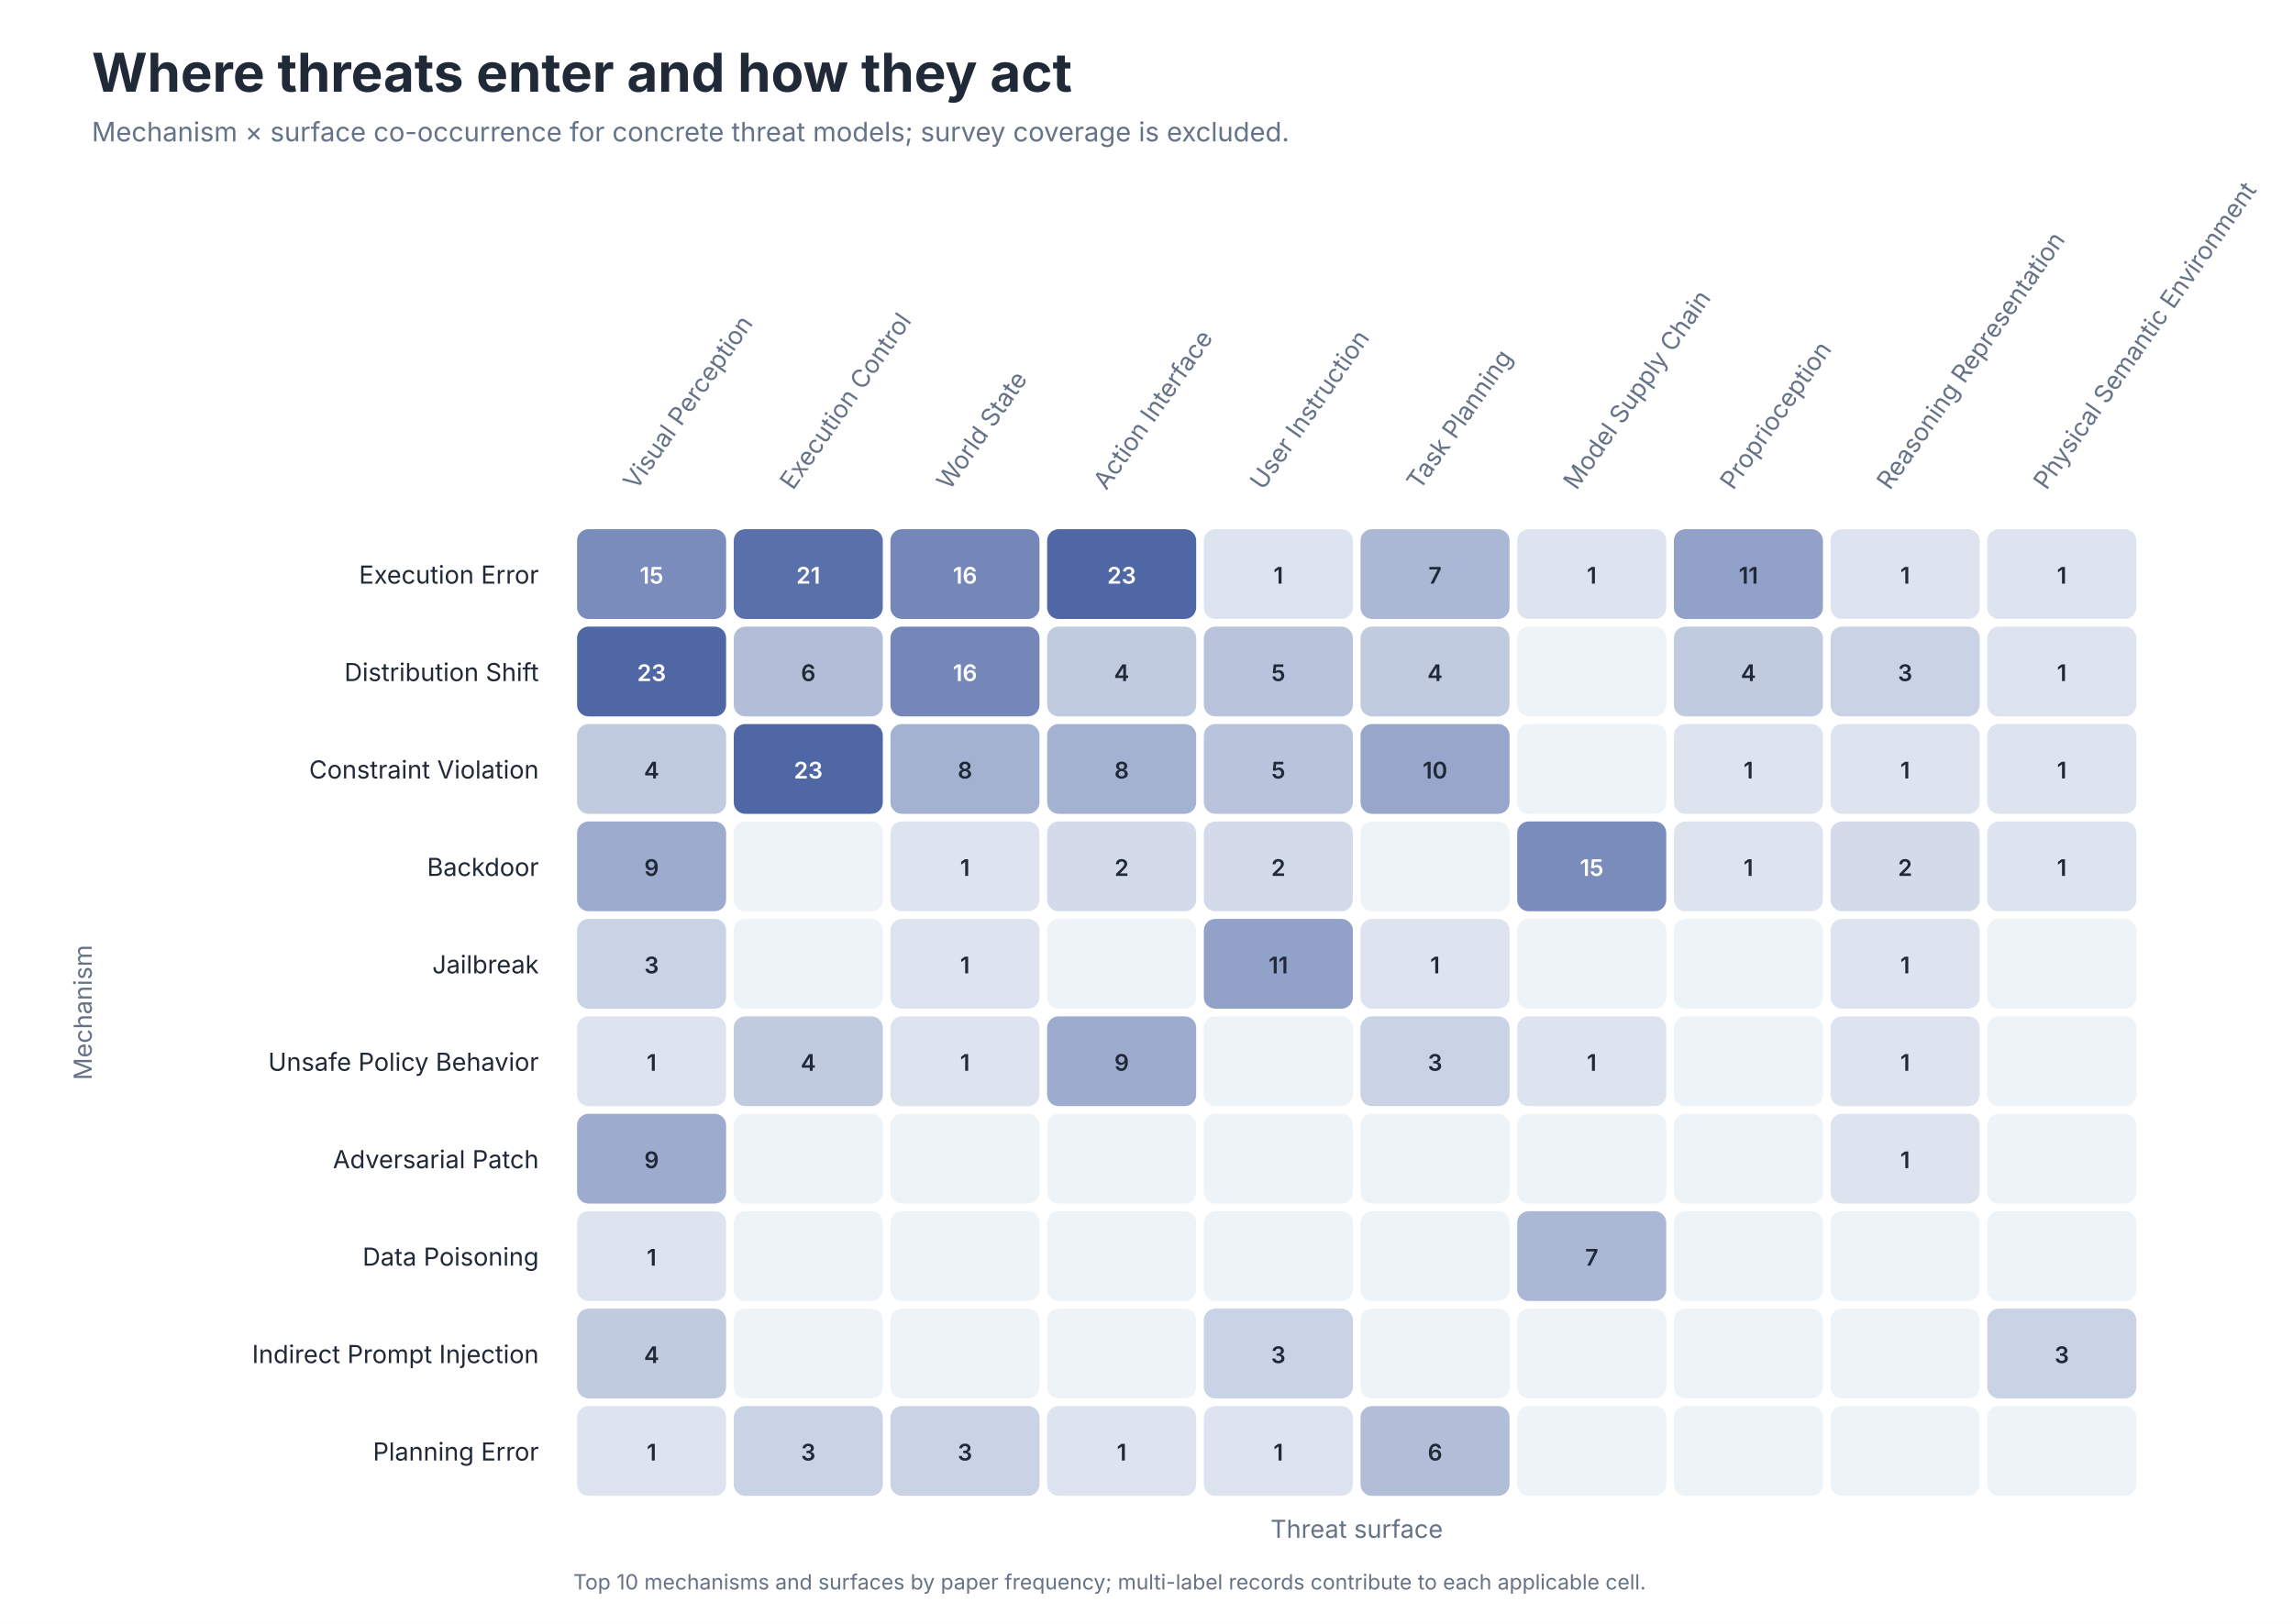
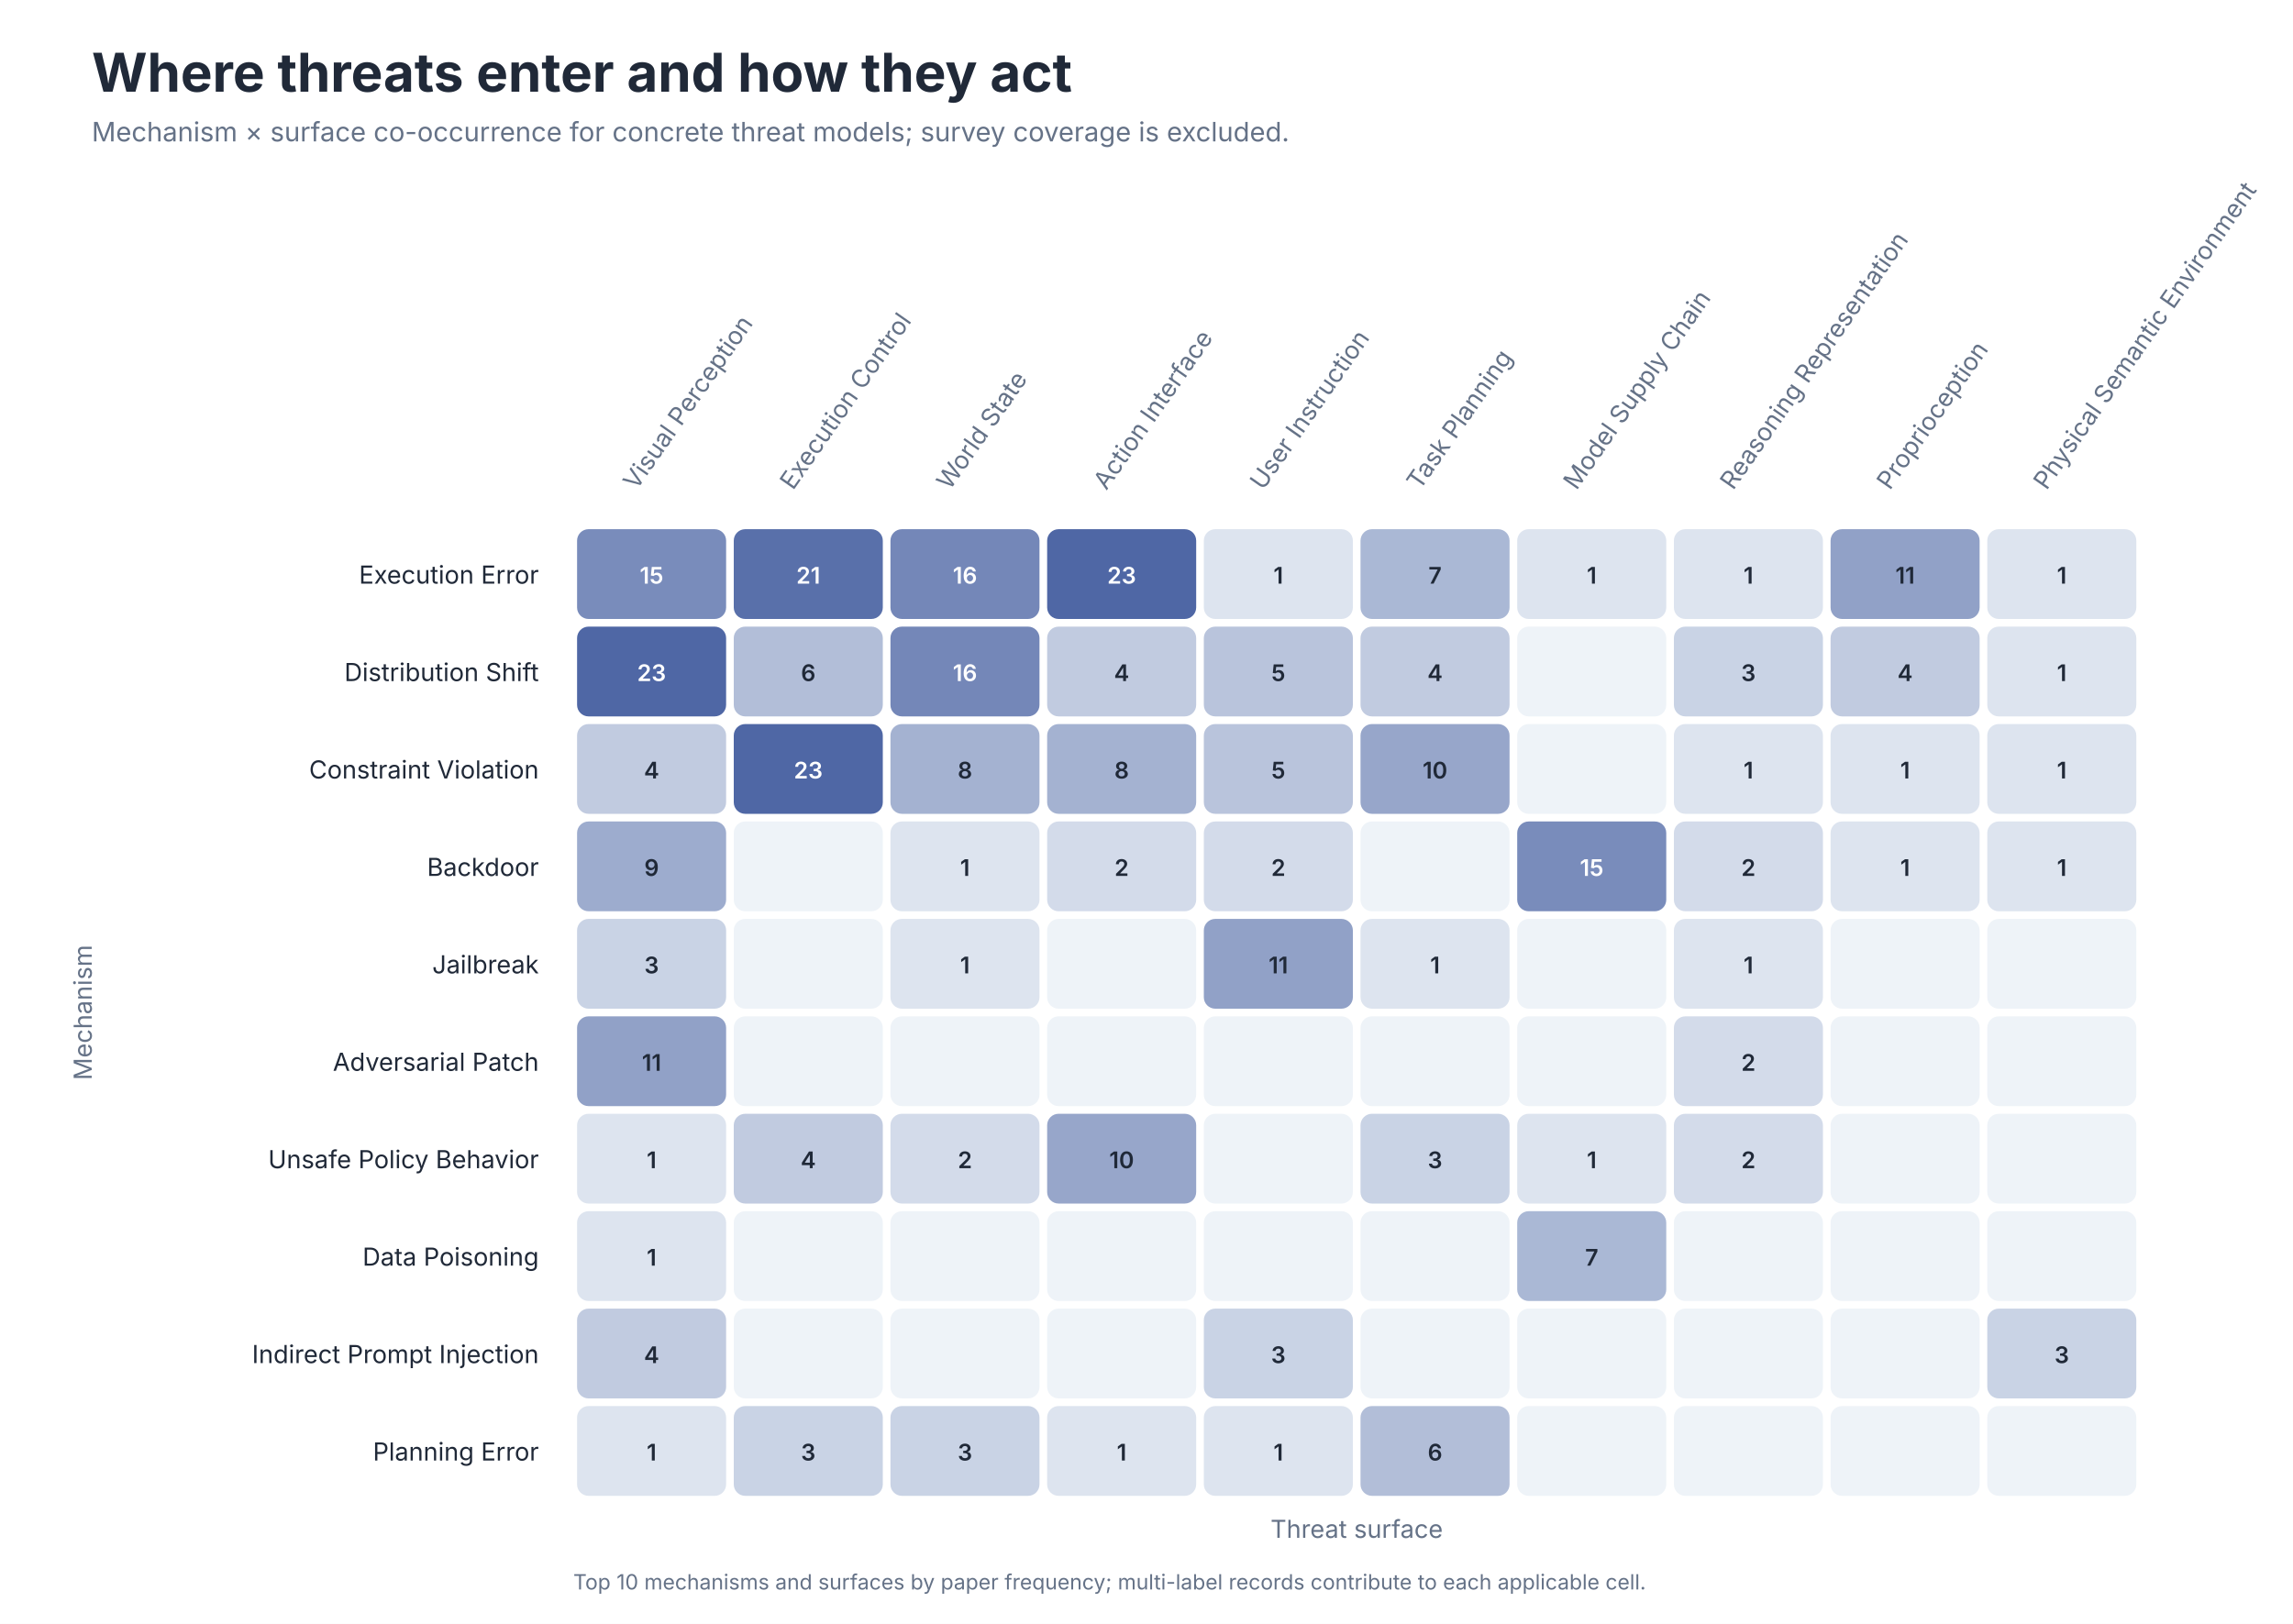
<svg xmlns="http://www.w3.org/2000/svg" role="img" aria-labelledby="title desc" viewBox="0 0 1200 850">
  <style>
text { font-family: -apple-system, BlinkMacSystemFont, 'Segoe UI', sans-serif; }
.title { font-size: 28px; font-weight: 650; fill: #202938; }
.subtitle { font-size: 14px; fill: #657287; }
.axis { font-size: 13px; fill: #657287; }
.label { font-size: 13px; fill: #202938; }
.small { font-size: 11px; fill: #657287; }
</style>
  <rect width="1200" height="850" fill="#FFFFFF" />
  <text class="title" x="48" y="48">Where threats enter and how they act</text>
  <text class="subtitle" x="48" y="74">Mechanism × surface co-occurrence for concrete threat models; survey coverage is excluded.</text>
  <text class="axis" text-anchor="start" transform="translate(333.0 257) rotate(-55)">Visual Perception</text>
  <text class="axis" text-anchor="start" transform="translate(415.0 257) rotate(-55)">Execution Control</text>
  <text class="axis" text-anchor="start" transform="translate(497.0 257) rotate(-55)">World State</text>
  <text class="axis" text-anchor="start" transform="translate(579.0 257) rotate(-55)">Action Interface</text>
  <text class="axis" text-anchor="start" transform="translate(661.0 257) rotate(-55)">User Instruction</text>
  <text class="axis" text-anchor="start" transform="translate(743.0 257) rotate(-55)">Task Planning</text>
  <text class="axis" text-anchor="start" transform="translate(825.0 257) rotate(-55)">Model Supply Chain</text>
-   <text class="axis" text-anchor="start" transform="translate(907.0 257) rotate(-55)">Proprioception</text>
-   <text class="axis" text-anchor="start" transform="translate(989.0 257) rotate(-55)">Reasoning Representation</text>
+   <text class="axis" text-anchor="start" transform="translate(907.0 257) rotate(-55)">Reasoning Representation</text>
+   <text class="axis" text-anchor="start" transform="translate(989.0 257) rotate(-55)">Proprioception</text>
  <text class="axis" text-anchor="start" transform="translate(1071.0 257) rotate(-55)">Physical Semantic Environment</text>
  <text class="label" x="282" y="305.5" text-anchor="end">Execution Error</text>
  <rect x="302" y="277" width="78" height="47" rx="6" fill="#798CBB" />
  <text x="341.0" y="305.5" text-anchor="middle" font-size="12" font-weight="600" fill="#FFFFFF">15</text>
  <rect x="384" y="277" width="78" height="47" rx="6" fill="#5970AA" />
  <text x="423.0" y="305.5" text-anchor="middle" font-size="12" font-weight="600" fill="#FFFFFF">21</text>
  <rect x="466" y="277" width="78" height="47" rx="6" fill="#7487B8" />
  <text x="505.0" y="305.5" text-anchor="middle" font-size="12" font-weight="600" fill="#FFFFFF">16</text>
  <rect x="548" y="277" width="78" height="47" rx="6" fill="#4F67A5" />
  <text x="587.0" y="305.5" text-anchor="middle" font-size="12" font-weight="600" fill="#FFFFFF">23</text>
  <rect x="630" y="277" width="78" height="47" rx="6" fill="#DDE4EF" />
  <text x="669.0" y="305.5" text-anchor="middle" font-size="12" font-weight="600" fill="#202938">1</text>
  <rect x="712" y="277" width="78" height="47" rx="6" fill="#AAB8D5" />
  <text x="751.0" y="305.5" text-anchor="middle" font-size="12" font-weight="600" fill="#202938">7</text>
  <rect x="794" y="277" width="78" height="47" rx="6" fill="#DDE4EF" />
  <text x="833.0" y="305.5" text-anchor="middle" font-size="12" font-weight="600" fill="#202938">1</text>
-   <rect x="876" y="277" width="78" height="47" rx="6" fill="#91A1C7" />
-   <text x="915.0" y="305.5" text-anchor="middle" font-size="12" font-weight="600" fill="#202938">11</text>
-   <rect x="958" y="277" width="78" height="47" rx="6" fill="#DDE4EF" />
-   <text x="997.0" y="305.5" text-anchor="middle" font-size="12" font-weight="600" fill="#202938">1</text>
+   <rect x="876" y="277" width="78" height="47" rx="6" fill="#DDE4EF" />
+   <text x="915.0" y="305.5" text-anchor="middle" font-size="12" font-weight="600" fill="#202938">1</text>
+   <rect x="958" y="277" width="78" height="47" rx="6" fill="#91A1C7" />
+   <text x="997.0" y="305.5" text-anchor="middle" font-size="12" font-weight="600" fill="#202938">11</text>
  <rect x="1040" y="277" width="78" height="47" rx="6" fill="#DDE4EF" />
  <text x="1079.0" y="305.5" text-anchor="middle" font-size="12" font-weight="600" fill="#202938">1</text>
  <text class="label" x="282" y="356.5" text-anchor="end">Distribution Shift</text>
  <rect x="302" y="328" width="78" height="47" rx="6" fill="#4F67A5" />
  <text x="341.0" y="356.5" text-anchor="middle" font-size="12" font-weight="600" fill="#FFFFFF">23</text>
  <rect x="384" y="328" width="78" height="47" rx="6" fill="#B2BED8" />
  <text x="423.0" y="356.5" text-anchor="middle" font-size="12" font-weight="600" fill="#202938">6</text>
  <rect x="466" y="328" width="78" height="47" rx="6" fill="#7487B8" />
  <text x="505.0" y="356.5" text-anchor="middle" font-size="12" font-weight="600" fill="#FFFFFF">16</text>
  <rect x="548" y="328" width="78" height="47" rx="6" fill="#C1CBE0" />
  <text x="587.0" y="356.5" text-anchor="middle" font-size="12" font-weight="600" fill="#202938">4</text>
  <rect x="630" y="328" width="78" height="47" rx="6" fill="#B9C4DC" />
  <text x="669.0" y="356.5" text-anchor="middle" font-size="12" font-weight="600" fill="#202938">5</text>
  <rect x="712" y="328" width="78" height="47" rx="6" fill="#C1CBE0" />
  <text x="751.0" y="356.5" text-anchor="middle" font-size="12" font-weight="600" fill="#202938">4</text>
  <rect x="794" y="328" width="78" height="47" rx="6" fill="#EEF3F8" />
  <text x="833.0" y="356.5" text-anchor="middle" font-size="12" font-weight="600" fill="#202938" />
-   <rect x="876" y="328" width="78" height="47" rx="6" fill="#C1CBE0" />
-   <text x="915.0" y="356.5" text-anchor="middle" font-size="12" font-weight="600" fill="#202938">4</text>
-   <rect x="958" y="328" width="78" height="47" rx="6" fill="#C9D3E5" />
-   <text x="997.0" y="356.5" text-anchor="middle" font-size="12" font-weight="600" fill="#202938">3</text>
+   <rect x="876" y="328" width="78" height="47" rx="6" fill="#C9D3E5" />
+   <text x="915.0" y="356.5" text-anchor="middle" font-size="12" font-weight="600" fill="#202938">3</text>
+   <rect x="958" y="328" width="78" height="47" rx="6" fill="#C1CBE0" />
+   <text x="997.0" y="356.5" text-anchor="middle" font-size="12" font-weight="600" fill="#202938">4</text>
  <rect x="1040" y="328" width="78" height="47" rx="6" fill="#DDE4EF" />
  <text x="1079.0" y="356.5" text-anchor="middle" font-size="12" font-weight="600" fill="#202938">1</text>
  <text class="label" x="282" y="407.5" text-anchor="end">Constraint Violation</text>
  <rect x="302" y="379" width="78" height="47" rx="6" fill="#C1CBE0" />
  <text x="341.0" y="407.5" text-anchor="middle" font-size="12" font-weight="600" fill="#202938">4</text>
  <rect x="384" y="379" width="78" height="47" rx="6" fill="#4F67A5" />
  <text x="423.0" y="407.5" text-anchor="middle" font-size="12" font-weight="600" fill="#FFFFFF">23</text>
  <rect x="466" y="379" width="78" height="47" rx="6" fill="#A4B2D1" />
  <text x="505.0" y="407.5" text-anchor="middle" font-size="12" font-weight="600" fill="#202938">8</text>
  <rect x="548" y="379" width="78" height="47" rx="6" fill="#A4B2D1" />
  <text x="587.0" y="407.5" text-anchor="middle" font-size="12" font-weight="600" fill="#202938">8</text>
  <rect x="630" y="379" width="78" height="47" rx="6" fill="#B9C4DC" />
  <text x="669.0" y="407.5" text-anchor="middle" font-size="12" font-weight="600" fill="#202938">5</text>
  <rect x="712" y="379" width="78" height="47" rx="6" fill="#97A6CA" />
  <text x="751.0" y="407.5" text-anchor="middle" font-size="12" font-weight="600" fill="#202938">10</text>
  <rect x="794" y="379" width="78" height="47" rx="6" fill="#EEF3F8" />
  <text x="833.0" y="407.5" text-anchor="middle" font-size="12" font-weight="600" fill="#202938" />
  <rect x="876" y="379" width="78" height="47" rx="6" fill="#DDE4EF" />
  <text x="915.0" y="407.5" text-anchor="middle" font-size="12" font-weight="600" fill="#202938">1</text>
  <rect x="958" y="379" width="78" height="47" rx="6" fill="#DDE4EF" />
  <text x="997.0" y="407.5" text-anchor="middle" font-size="12" font-weight="600" fill="#202938">1</text>
  <rect x="1040" y="379" width="78" height="47" rx="6" fill="#DDE4EF" />
  <text x="1079.0" y="407.5" text-anchor="middle" font-size="12" font-weight="600" fill="#202938">1</text>
  <text class="label" x="282" y="458.5" text-anchor="end">Backdoor</text>
  <rect x="302" y="430" width="78" height="47" rx="6" fill="#9DACCE" />
  <text x="341.0" y="458.5" text-anchor="middle" font-size="12" font-weight="600" fill="#202938">9</text>
  <rect x="384" y="430" width="78" height="47" rx="6" fill="#EEF3F8" />
  <text x="423.0" y="458.5" text-anchor="middle" font-size="12" font-weight="600" fill="#202938" />
  <rect x="466" y="430" width="78" height="47" rx="6" fill="#DDE4EF" />
  <text x="505.0" y="458.5" text-anchor="middle" font-size="12" font-weight="600" fill="#202938">1</text>
  <rect x="548" y="430" width="78" height="47" rx="6" fill="#D3DBEA" />
  <text x="587.0" y="458.5" text-anchor="middle" font-size="12" font-weight="600" fill="#202938">2</text>
  <rect x="630" y="430" width="78" height="47" rx="6" fill="#D3DBEA" />
  <text x="669.0" y="458.5" text-anchor="middle" font-size="12" font-weight="600" fill="#202938">2</text>
  <rect x="712" y="430" width="78" height="47" rx="6" fill="#EEF3F8" />
  <text x="751.0" y="458.5" text-anchor="middle" font-size="12" font-weight="600" fill="#202938" />
  <rect x="794" y="430" width="78" height="47" rx="6" fill="#798CBB" />
  <text x="833.0" y="458.5" text-anchor="middle" font-size="12" font-weight="600" fill="#FFFFFF">15</text>
-   <rect x="876" y="430" width="78" height="47" rx="6" fill="#DDE4EF" />
-   <text x="915.0" y="458.5" text-anchor="middle" font-size="12" font-weight="600" fill="#202938">1</text>
-   <rect x="958" y="430" width="78" height="47" rx="6" fill="#D3DBEA" />
-   <text x="997.0" y="458.5" text-anchor="middle" font-size="12" font-weight="600" fill="#202938">2</text>
+   <rect x="876" y="430" width="78" height="47" rx="6" fill="#D3DBEA" />
+   <text x="915.0" y="458.5" text-anchor="middle" font-size="12" font-weight="600" fill="#202938">2</text>
+   <rect x="958" y="430" width="78" height="47" rx="6" fill="#DDE4EF" />
+   <text x="997.0" y="458.5" text-anchor="middle" font-size="12" font-weight="600" fill="#202938">1</text>
  <rect x="1040" y="430" width="78" height="47" rx="6" fill="#DDE4EF" />
  <text x="1079.0" y="458.5" text-anchor="middle" font-size="12" font-weight="600" fill="#202938">1</text>
  <text class="label" x="282" y="509.5" text-anchor="end">Jailbreak</text>
  <rect x="302" y="481" width="78" height="47" rx="6" fill="#C9D3E5" />
  <text x="341.0" y="509.5" text-anchor="middle" font-size="12" font-weight="600" fill="#202938">3</text>
  <rect x="384" y="481" width="78" height="47" rx="6" fill="#EEF3F8" />
  <text x="423.0" y="509.5" text-anchor="middle" font-size="12" font-weight="600" fill="#202938" />
  <rect x="466" y="481" width="78" height="47" rx="6" fill="#DDE4EF" />
  <text x="505.0" y="509.5" text-anchor="middle" font-size="12" font-weight="600" fill="#202938">1</text>
  <rect x="548" y="481" width="78" height="47" rx="6" fill="#EEF3F8" />
  <text x="587.0" y="509.5" text-anchor="middle" font-size="12" font-weight="600" fill="#202938" />
  <rect x="630" y="481" width="78" height="47" rx="6" fill="#91A1C7" />
  <text x="669.0" y="509.5" text-anchor="middle" font-size="12" font-weight="600" fill="#202938">11</text>
  <rect x="712" y="481" width="78" height="47" rx="6" fill="#DDE4EF" />
  <text x="751.0" y="509.5" text-anchor="middle" font-size="12" font-weight="600" fill="#202938">1</text>
  <rect x="794" y="481" width="78" height="47" rx="6" fill="#EEF3F8" />
  <text x="833.0" y="509.5" text-anchor="middle" font-size="12" font-weight="600" fill="#202938" />
-   <rect x="876" y="481" width="78" height="47" rx="6" fill="#EEF3F8" />
-   <text x="915.0" y="509.5" text-anchor="middle" font-size="12" font-weight="600" fill="#202938" />
-   <rect x="958" y="481" width="78" height="47" rx="6" fill="#DDE4EF" />
-   <text x="997.0" y="509.5" text-anchor="middle" font-size="12" font-weight="600" fill="#202938">1</text>
+   <rect x="876" y="481" width="78" height="47" rx="6" fill="#DDE4EF" />
+   <text x="915.0" y="509.5" text-anchor="middle" font-size="12" font-weight="600" fill="#202938">1</text>
+   <rect x="958" y="481" width="78" height="47" rx="6" fill="#EEF3F8" />
+   <text x="997.0" y="509.5" text-anchor="middle" font-size="12" font-weight="600" fill="#202938" />
  <rect x="1040" y="481" width="78" height="47" rx="6" fill="#EEF3F8" />
  <text x="1079.0" y="509.5" text-anchor="middle" font-size="12" font-weight="600" fill="#202938" />
-   <text class="label" x="282" y="560.5" text-anchor="end">Unsafe Policy Behavior</text>
-   <rect x="302" y="532" width="78" height="47" rx="6" fill="#DDE4EF" />
-   <text x="341.0" y="560.5" text-anchor="middle" font-size="12" font-weight="600" fill="#202938">1</text>
-   <rect x="384" y="532" width="78" height="47" rx="6" fill="#C1CBE0" />
-   <text x="423.0" y="560.5" text-anchor="middle" font-size="12" font-weight="600" fill="#202938">4</text>
-   <rect x="466" y="532" width="78" height="47" rx="6" fill="#DDE4EF" />
-   <text x="505.0" y="560.5" text-anchor="middle" font-size="12" font-weight="600" fill="#202938">1</text>
-   <rect x="548" y="532" width="78" height="47" rx="6" fill="#9DACCE" />
-   <text x="587.0" y="560.5" text-anchor="middle" font-size="12" font-weight="600" fill="#202938">9</text>
+   <text class="label" x="282" y="560.5" text-anchor="end">Adversarial Patch</text>
+   <rect x="302" y="532" width="78" height="47" rx="6" fill="#91A1C7" />
+   <text x="341.0" y="560.5" text-anchor="middle" font-size="12" font-weight="600" fill="#202938">11</text>
+   <rect x="384" y="532" width="78" height="47" rx="6" fill="#EEF3F8" />
+   <text x="423.0" y="560.5" text-anchor="middle" font-size="12" font-weight="600" fill="#202938" />
+   <rect x="466" y="532" width="78" height="47" rx="6" fill="#EEF3F8" />
+   <text x="505.0" y="560.5" text-anchor="middle" font-size="12" font-weight="600" fill="#202938" />
+   <rect x="548" y="532" width="78" height="47" rx="6" fill="#EEF3F8" />
+   <text x="587.0" y="560.5" text-anchor="middle" font-size="12" font-weight="600" fill="#202938" />
  <rect x="630" y="532" width="78" height="47" rx="6" fill="#EEF3F8" />
  <text x="669.0" y="560.5" text-anchor="middle" font-size="12" font-weight="600" fill="#202938" />
-   <rect x="712" y="532" width="78" height="47" rx="6" fill="#C9D3E5" />
-   <text x="751.0" y="560.5" text-anchor="middle" font-size="12" font-weight="600" fill="#202938">3</text>
-   <rect x="794" y="532" width="78" height="47" rx="6" fill="#DDE4EF" />
-   <text x="833.0" y="560.5" text-anchor="middle" font-size="12" font-weight="600" fill="#202938">1</text>
-   <rect x="876" y="532" width="78" height="47" rx="6" fill="#EEF3F8" />
-   <text x="915.0" y="560.5" text-anchor="middle" font-size="12" font-weight="600" fill="#202938" />
-   <rect x="958" y="532" width="78" height="47" rx="6" fill="#DDE4EF" />
-   <text x="997.0" y="560.5" text-anchor="middle" font-size="12" font-weight="600" fill="#202938">1</text>
+   <rect x="712" y="532" width="78" height="47" rx="6" fill="#EEF3F8" />
+   <text x="751.0" y="560.5" text-anchor="middle" font-size="12" font-weight="600" fill="#202938" />
+   <rect x="794" y="532" width="78" height="47" rx="6" fill="#EEF3F8" />
+   <text x="833.0" y="560.5" text-anchor="middle" font-size="12" font-weight="600" fill="#202938" />
+   <rect x="876" y="532" width="78" height="47" rx="6" fill="#D3DBEA" />
+   <text x="915.0" y="560.5" text-anchor="middle" font-size="12" font-weight="600" fill="#202938">2</text>
+   <rect x="958" y="532" width="78" height="47" rx="6" fill="#EEF3F8" />
+   <text x="997.0" y="560.5" text-anchor="middle" font-size="12" font-weight="600" fill="#202938" />
  <rect x="1040" y="532" width="78" height="47" rx="6" fill="#EEF3F8" />
  <text x="1079.0" y="560.5" text-anchor="middle" font-size="12" font-weight="600" fill="#202938" />
-   <text class="label" x="282" y="611.5" text-anchor="end">Adversarial Patch</text>
-   <rect x="302" y="583" width="78" height="47" rx="6" fill="#9DACCE" />
-   <text x="341.0" y="611.5" text-anchor="middle" font-size="12" font-weight="600" fill="#202938">9</text>
-   <rect x="384" y="583" width="78" height="47" rx="6" fill="#EEF3F8" />
-   <text x="423.0" y="611.5" text-anchor="middle" font-size="12" font-weight="600" fill="#202938" />
-   <rect x="466" y="583" width="78" height="47" rx="6" fill="#EEF3F8" />
-   <text x="505.0" y="611.5" text-anchor="middle" font-size="12" font-weight="600" fill="#202938" />
-   <rect x="548" y="583" width="78" height="47" rx="6" fill="#EEF3F8" />
-   <text x="587.0" y="611.5" text-anchor="middle" font-size="12" font-weight="600" fill="#202938" />
+   <text class="label" x="282" y="611.5" text-anchor="end">Unsafe Policy Behavior</text>
+   <rect x="302" y="583" width="78" height="47" rx="6" fill="#DDE4EF" />
+   <text x="341.0" y="611.5" text-anchor="middle" font-size="12" font-weight="600" fill="#202938">1</text>
+   <rect x="384" y="583" width="78" height="47" rx="6" fill="#C1CBE0" />
+   <text x="423.0" y="611.5" text-anchor="middle" font-size="12" font-weight="600" fill="#202938">4</text>
+   <rect x="466" y="583" width="78" height="47" rx="6" fill="#D3DBEA" />
+   <text x="505.0" y="611.5" text-anchor="middle" font-size="12" font-weight="600" fill="#202938">2</text>
+   <rect x="548" y="583" width="78" height="47" rx="6" fill="#97A6CA" />
+   <text x="587.0" y="611.5" text-anchor="middle" font-size="12" font-weight="600" fill="#202938">10</text>
  <rect x="630" y="583" width="78" height="47" rx="6" fill="#EEF3F8" />
  <text x="669.0" y="611.5" text-anchor="middle" font-size="12" font-weight="600" fill="#202938" />
-   <rect x="712" y="583" width="78" height="47" rx="6" fill="#EEF3F8" />
-   <text x="751.0" y="611.5" text-anchor="middle" font-size="12" font-weight="600" fill="#202938" />
-   <rect x="794" y="583" width="78" height="47" rx="6" fill="#EEF3F8" />
-   <text x="833.0" y="611.5" text-anchor="middle" font-size="12" font-weight="600" fill="#202938" />
-   <rect x="876" y="583" width="78" height="47" rx="6" fill="#EEF3F8" />
-   <text x="915.0" y="611.5" text-anchor="middle" font-size="12" font-weight="600" fill="#202938" />
-   <rect x="958" y="583" width="78" height="47" rx="6" fill="#DDE4EF" />
-   <text x="997.0" y="611.5" text-anchor="middle" font-size="12" font-weight="600" fill="#202938">1</text>
+   <rect x="712" y="583" width="78" height="47" rx="6" fill="#C9D3E5" />
+   <text x="751.0" y="611.5" text-anchor="middle" font-size="12" font-weight="600" fill="#202938">3</text>
+   <rect x="794" y="583" width="78" height="47" rx="6" fill="#DDE4EF" />
+   <text x="833.0" y="611.5" text-anchor="middle" font-size="12" font-weight="600" fill="#202938">1</text>
+   <rect x="876" y="583" width="78" height="47" rx="6" fill="#D3DBEA" />
+   <text x="915.0" y="611.5" text-anchor="middle" font-size="12" font-weight="600" fill="#202938">2</text>
+   <rect x="958" y="583" width="78" height="47" rx="6" fill="#EEF3F8" />
+   <text x="997.0" y="611.5" text-anchor="middle" font-size="12" font-weight="600" fill="#202938" />
  <rect x="1040" y="583" width="78" height="47" rx="6" fill="#EEF3F8" />
  <text x="1079.0" y="611.5" text-anchor="middle" font-size="12" font-weight="600" fill="#202938" />
  <text class="label" x="282" y="662.5" text-anchor="end">Data Poisoning</text>
  <rect x="302" y="634" width="78" height="47" rx="6" fill="#DDE4EF" />
  <text x="341.0" y="662.5" text-anchor="middle" font-size="12" font-weight="600" fill="#202938">1</text>
  <rect x="384" y="634" width="78" height="47" rx="6" fill="#EEF3F8" />
  <text x="423.0" y="662.5" text-anchor="middle" font-size="12" font-weight="600" fill="#202938" />
  <rect x="466" y="634" width="78" height="47" rx="6" fill="#EEF3F8" />
  <text x="505.0" y="662.5" text-anchor="middle" font-size="12" font-weight="600" fill="#202938" />
  <rect x="548" y="634" width="78" height="47" rx="6" fill="#EEF3F8" />
  <text x="587.0" y="662.5" text-anchor="middle" font-size="12" font-weight="600" fill="#202938" />
  <rect x="630" y="634" width="78" height="47" rx="6" fill="#EEF3F8" />
  <text x="669.0" y="662.5" text-anchor="middle" font-size="12" font-weight="600" fill="#202938" />
  <rect x="712" y="634" width="78" height="47" rx="6" fill="#EEF3F8" />
  <text x="751.0" y="662.5" text-anchor="middle" font-size="12" font-weight="600" fill="#202938" />
  <rect x="794" y="634" width="78" height="47" rx="6" fill="#AAB8D5" />
  <text x="833.0" y="662.5" text-anchor="middle" font-size="12" font-weight="600" fill="#202938">7</text>
  <rect x="876" y="634" width="78" height="47" rx="6" fill="#EEF3F8" />
  <text x="915.0" y="662.5" text-anchor="middle" font-size="12" font-weight="600" fill="#202938" />
  <rect x="958" y="634" width="78" height="47" rx="6" fill="#EEF3F8" />
  <text x="997.0" y="662.5" text-anchor="middle" font-size="12" font-weight="600" fill="#202938" />
  <rect x="1040" y="634" width="78" height="47" rx="6" fill="#EEF3F8" />
  <text x="1079.0" y="662.5" text-anchor="middle" font-size="12" font-weight="600" fill="#202938" />
  <text class="label" x="282" y="713.5" text-anchor="end">Indirect Prompt Injection</text>
  <rect x="302" y="685" width="78" height="47" rx="6" fill="#C1CBE0" />
  <text x="341.0" y="713.5" text-anchor="middle" font-size="12" font-weight="600" fill="#202938">4</text>
  <rect x="384" y="685" width="78" height="47" rx="6" fill="#EEF3F8" />
  <text x="423.0" y="713.5" text-anchor="middle" font-size="12" font-weight="600" fill="#202938" />
  <rect x="466" y="685" width="78" height="47" rx="6" fill="#EEF3F8" />
  <text x="505.0" y="713.5" text-anchor="middle" font-size="12" font-weight="600" fill="#202938" />
  <rect x="548" y="685" width="78" height="47" rx="6" fill="#EEF3F8" />
  <text x="587.0" y="713.5" text-anchor="middle" font-size="12" font-weight="600" fill="#202938" />
  <rect x="630" y="685" width="78" height="47" rx="6" fill="#C9D3E5" />
  <text x="669.0" y="713.5" text-anchor="middle" font-size="12" font-weight="600" fill="#202938">3</text>
  <rect x="712" y="685" width="78" height="47" rx="6" fill="#EEF3F8" />
  <text x="751.0" y="713.5" text-anchor="middle" font-size="12" font-weight="600" fill="#202938" />
  <rect x="794" y="685" width="78" height="47" rx="6" fill="#EEF3F8" />
  <text x="833.0" y="713.5" text-anchor="middle" font-size="12" font-weight="600" fill="#202938" />
  <rect x="876" y="685" width="78" height="47" rx="6" fill="#EEF3F8" />
  <text x="915.0" y="713.5" text-anchor="middle" font-size="12" font-weight="600" fill="#202938" />
  <rect x="958" y="685" width="78" height="47" rx="6" fill="#EEF3F8" />
  <text x="997.0" y="713.5" text-anchor="middle" font-size="12" font-weight="600" fill="#202938" />
  <rect x="1040" y="685" width="78" height="47" rx="6" fill="#C9D3E5" />
  <text x="1079.0" y="713.5" text-anchor="middle" font-size="12" font-weight="600" fill="#202938">3</text>
  <text class="label" x="282" y="764.5" text-anchor="end">Planning Error</text>
  <rect x="302" y="736" width="78" height="47" rx="6" fill="#DDE4EF" />
  <text x="341.0" y="764.5" text-anchor="middle" font-size="12" font-weight="600" fill="#202938">1</text>
  <rect x="384" y="736" width="78" height="47" rx="6" fill="#C9D3E5" />
  <text x="423.0" y="764.5" text-anchor="middle" font-size="12" font-weight="600" fill="#202938">3</text>
  <rect x="466" y="736" width="78" height="47" rx="6" fill="#C9D3E5" />
  <text x="505.0" y="764.5" text-anchor="middle" font-size="12" font-weight="600" fill="#202938">3</text>
  <rect x="548" y="736" width="78" height="47" rx="6" fill="#DDE4EF" />
  <text x="587.0" y="764.5" text-anchor="middle" font-size="12" font-weight="600" fill="#202938">1</text>
  <rect x="630" y="736" width="78" height="47" rx="6" fill="#DDE4EF" />
  <text x="669.0" y="764.5" text-anchor="middle" font-size="12" font-weight="600" fill="#202938">1</text>
  <rect x="712" y="736" width="78" height="47" rx="6" fill="#B2BED8" />
  <text x="751.0" y="764.5" text-anchor="middle" font-size="12" font-weight="600" fill="#202938">6</text>
  <rect x="794" y="736" width="78" height="47" rx="6" fill="#EEF3F8" />
  <text x="833.0" y="764.5" text-anchor="middle" font-size="12" font-weight="600" fill="#202938" />
  <rect x="876" y="736" width="78" height="47" rx="6" fill="#EEF3F8" />
  <text x="915.0" y="764.5" text-anchor="middle" font-size="12" font-weight="600" fill="#202938" />
  <rect x="958" y="736" width="78" height="47" rx="6" fill="#EEF3F8" />
  <text x="997.0" y="764.5" text-anchor="middle" font-size="12" font-weight="600" fill="#202938" />
  <rect x="1040" y="736" width="78" height="47" rx="6" fill="#EEF3F8" />
  <text x="1079.0" y="764.5" text-anchor="middle" font-size="12" font-weight="600" fill="#202938" />
  <text class="axis" x="710" y="805" text-anchor="middle">Threat surface</text>
  <text class="axis" transform="translate(48 530) rotate(-90)" text-anchor="middle">Mechanism</text>
  <text class="small" x="300" y="832">Top 10 mechanisms and surfaces by paper frequency; multi-label records contribute to each applicable cell.</text>
</svg>
